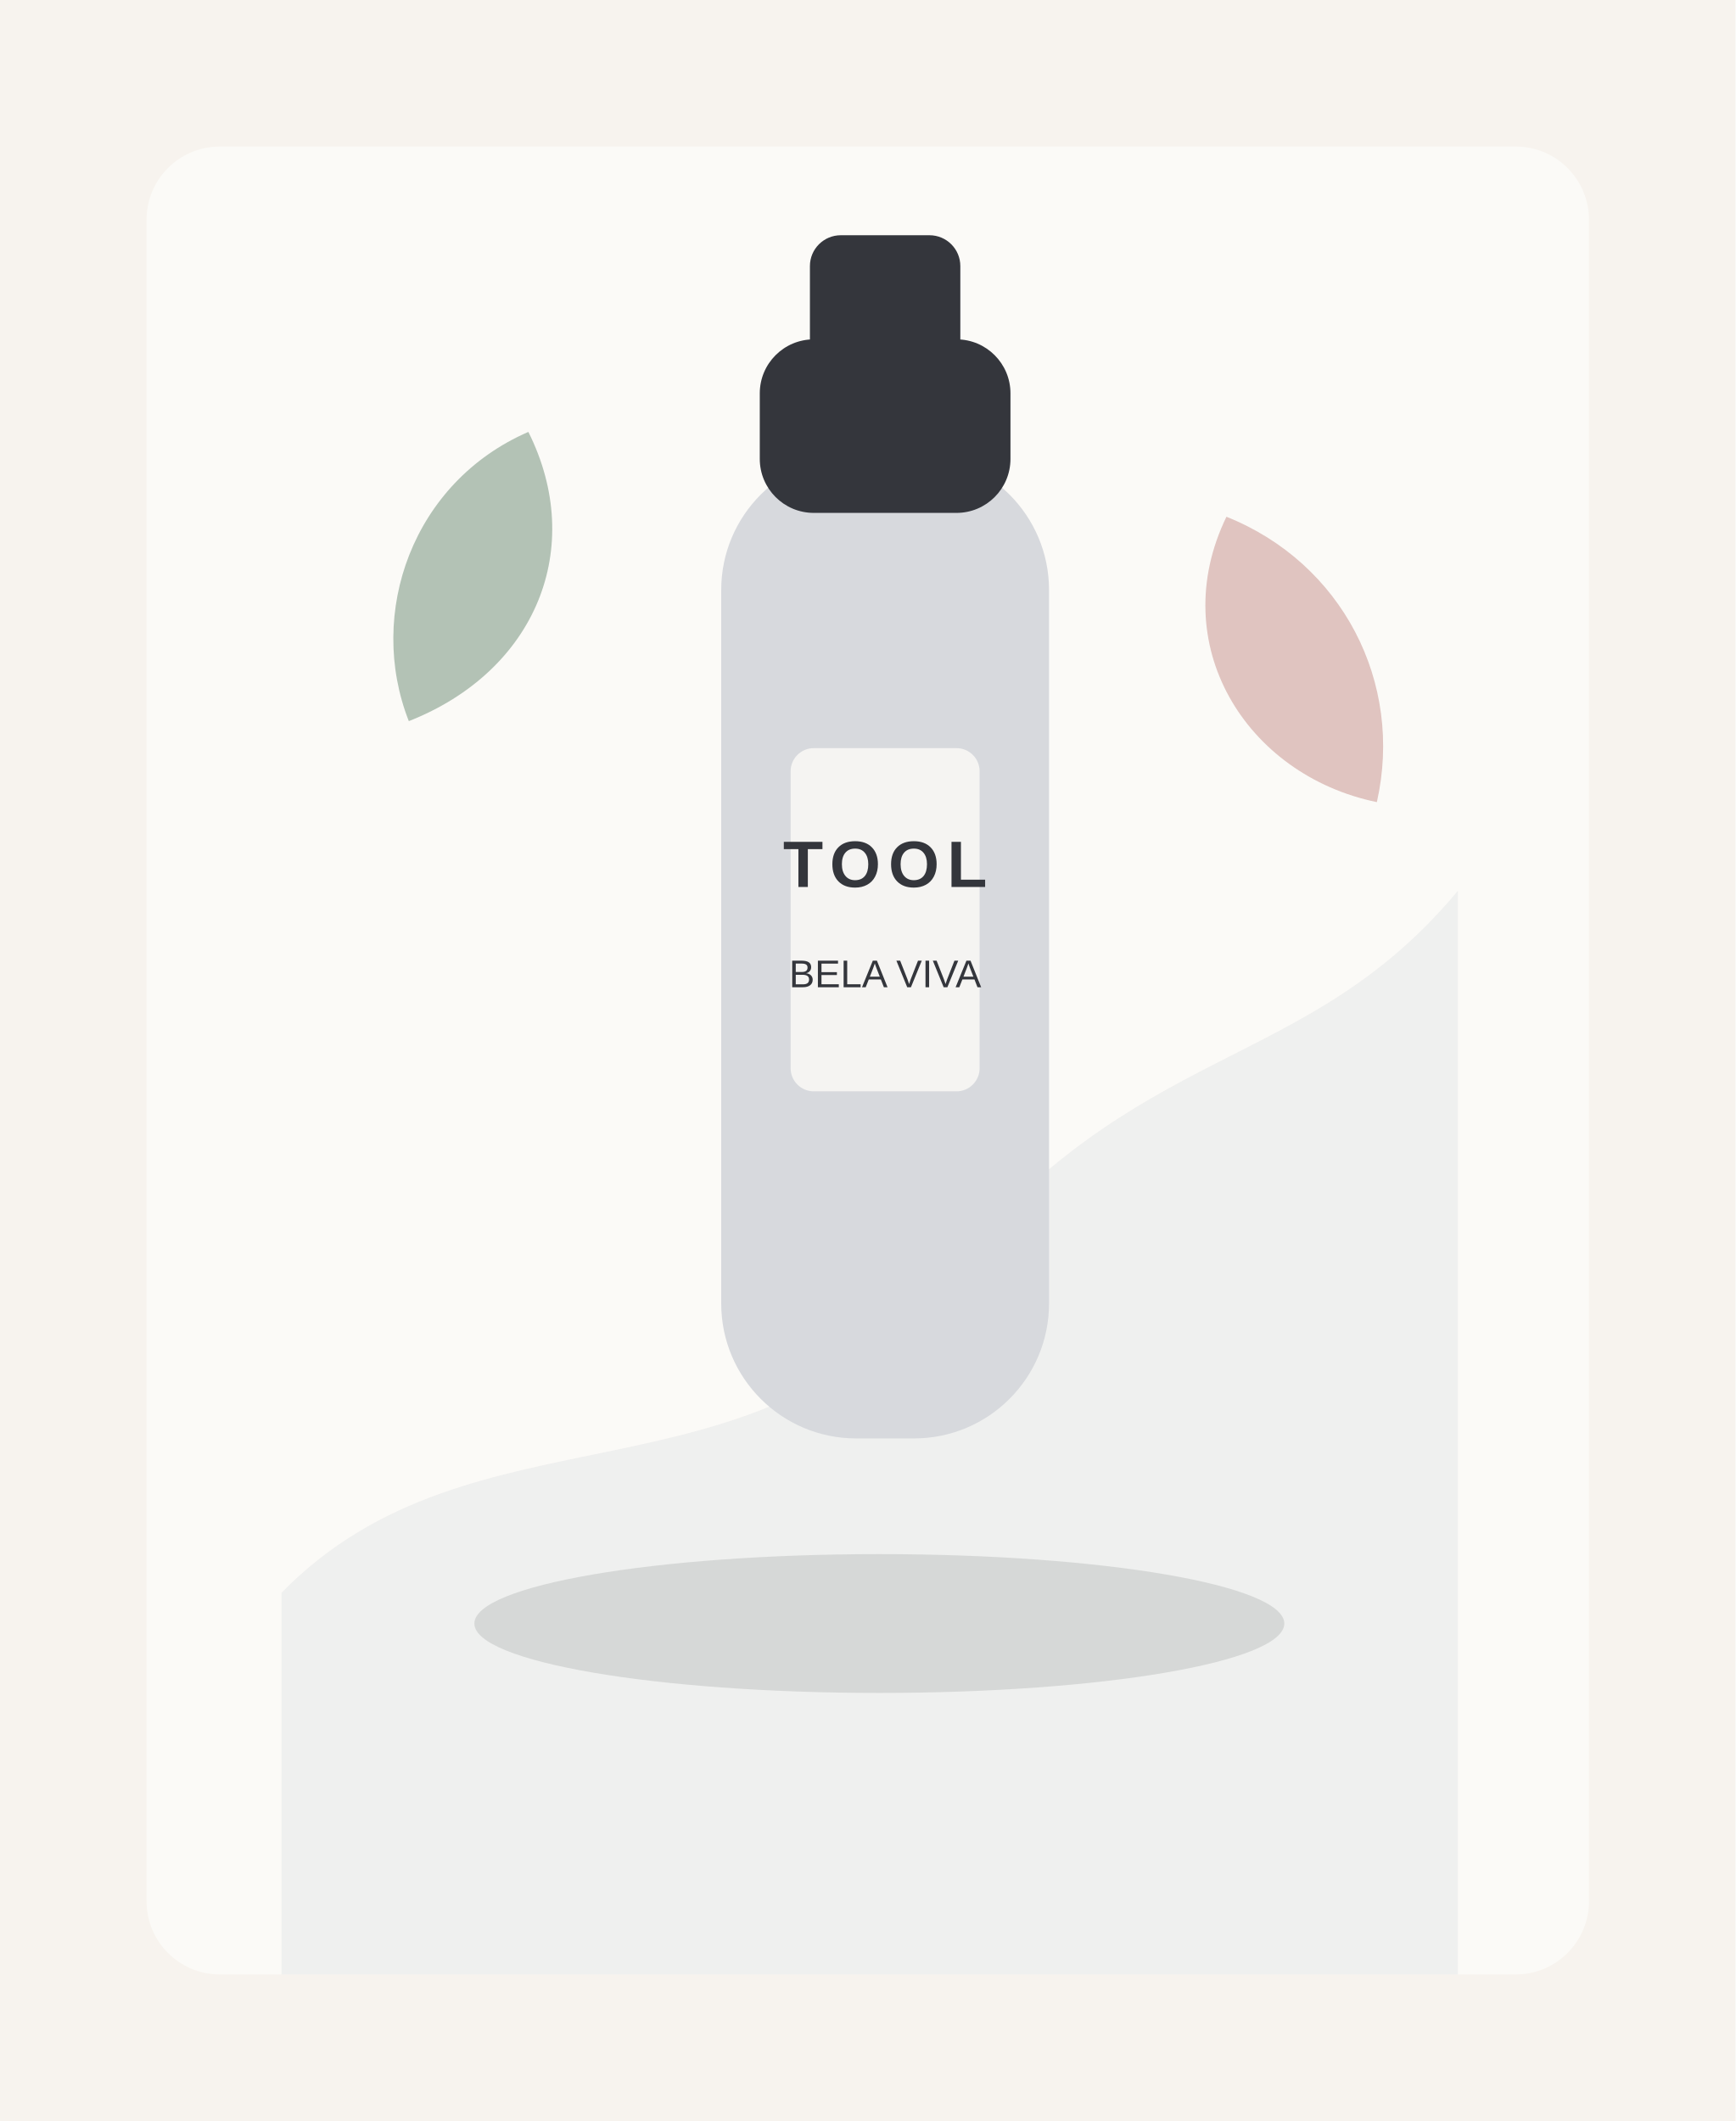
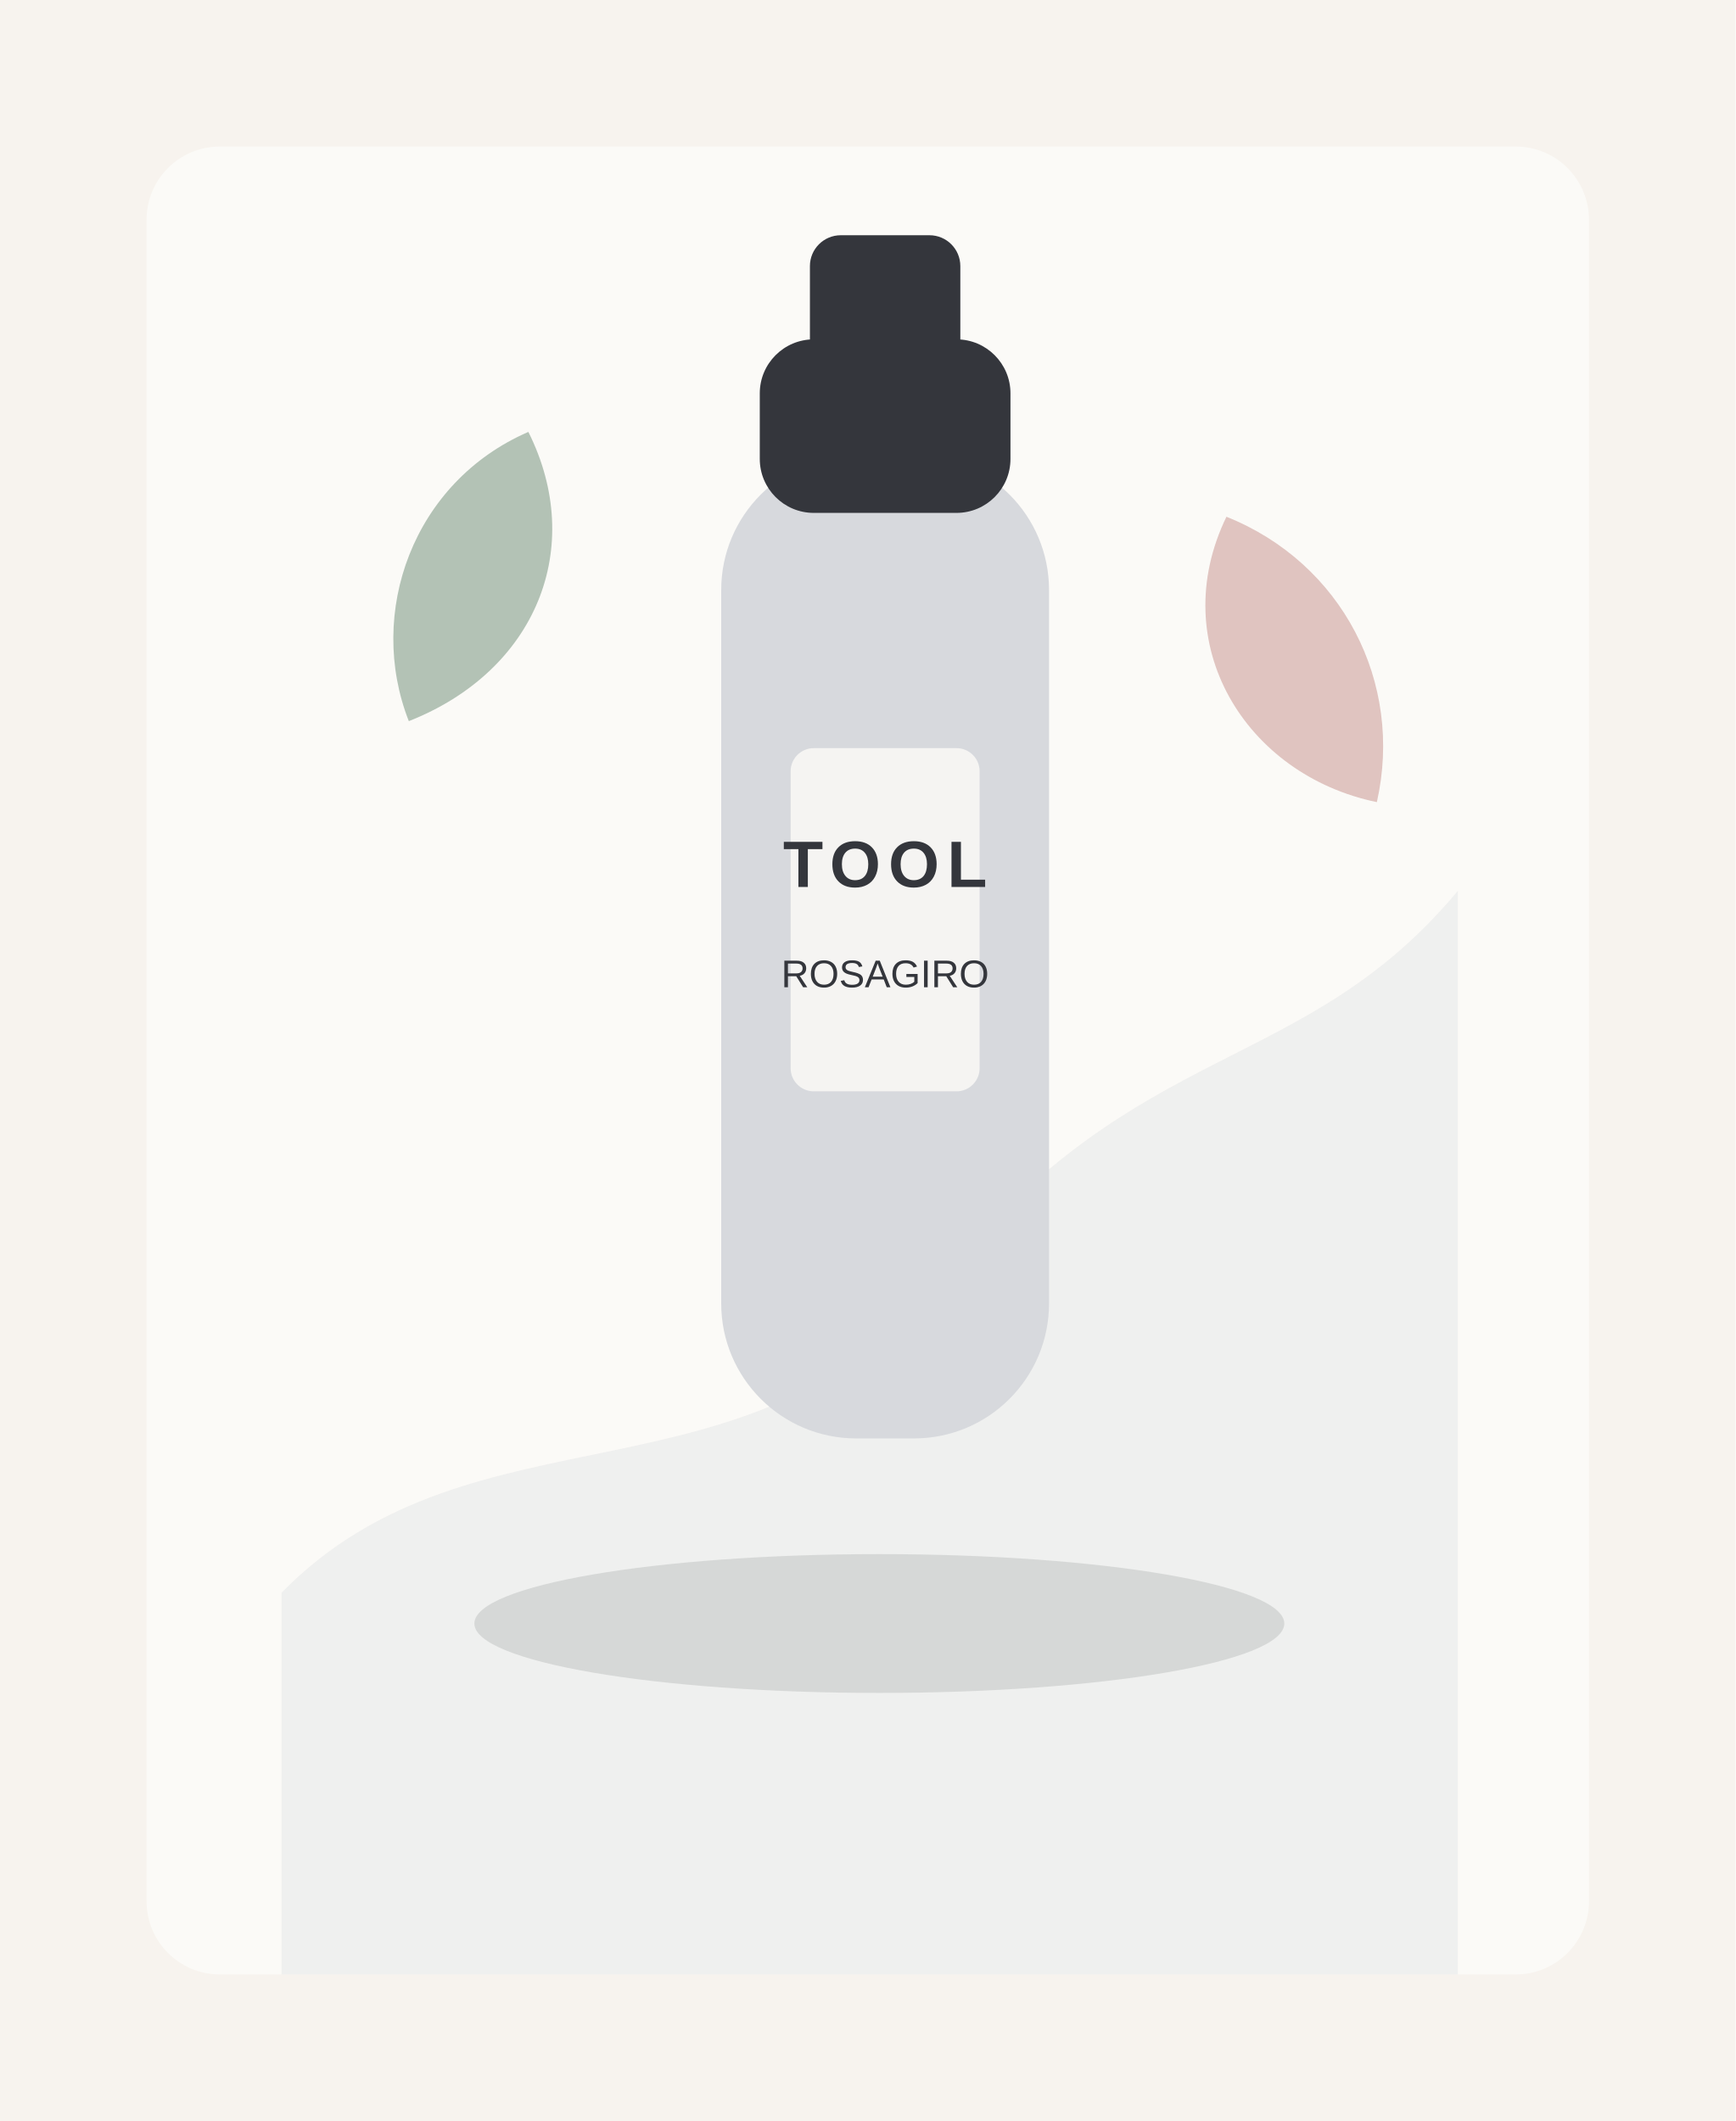
<svg xmlns="http://www.w3.org/2000/svg" width="900" height="1100" viewBox="0 0 900 1100">
  <rect width="900" height="1100" fill="#f7f3ee" />
  <rect x="76" y="76" width="748" height="948" rx="38" fill="#fbfaf7" />
  <path d="M146 826 C246 724 390 786 490 662 C590 538 676 558 756 462 L756 1024 L146 1024 Z" fill="#d7d9dd" opacity=".32" />
  <ellipse cx="456" cy="842" rx="210" ry="36" fill="#1c2522" opacity=".12" />
  <rect x="374" y="236" width="170" height="510" rx="70" fill="#d7d9dd" />
  <rect x="394" y="176" width="130" height="90" rx="28" fill="#34363c" />
  <rect x="420" y="122" width="78" height="72" rx="16" fill="#34363c" />
  <rect x="410" y="388" width="98" height="178" rx="12" fill="#fbfaf7" opacity=".82" />
  <text x="459" y="460" text-anchor="middle" font-family="Arial, sans-serif" font-size="34" font-weight="700" letter-spacing="4" fill="#34363c">TOOL</text>
-   <text x="459" y="512" text-anchor="middle" font-family="Arial, sans-serif" font-size="20" fill="#34363c">BELA VIVA</text>
+   <text x="459" y="512" text-anchor="middle" font-family="Arial, sans-serif" font-size="20" fill="#34363c">ROSAGIRO</text>
  <path d="M274 224 C214 250 190 318 212 374 C278 348 304 284 274 224 Z" fill="#789480" opacity=".55" />
  <path d="M636 268 C696 292 728 354 714 416 C646 402 604 334 636 268 Z" fill="#b97974" opacity=".42" />
</svg>
